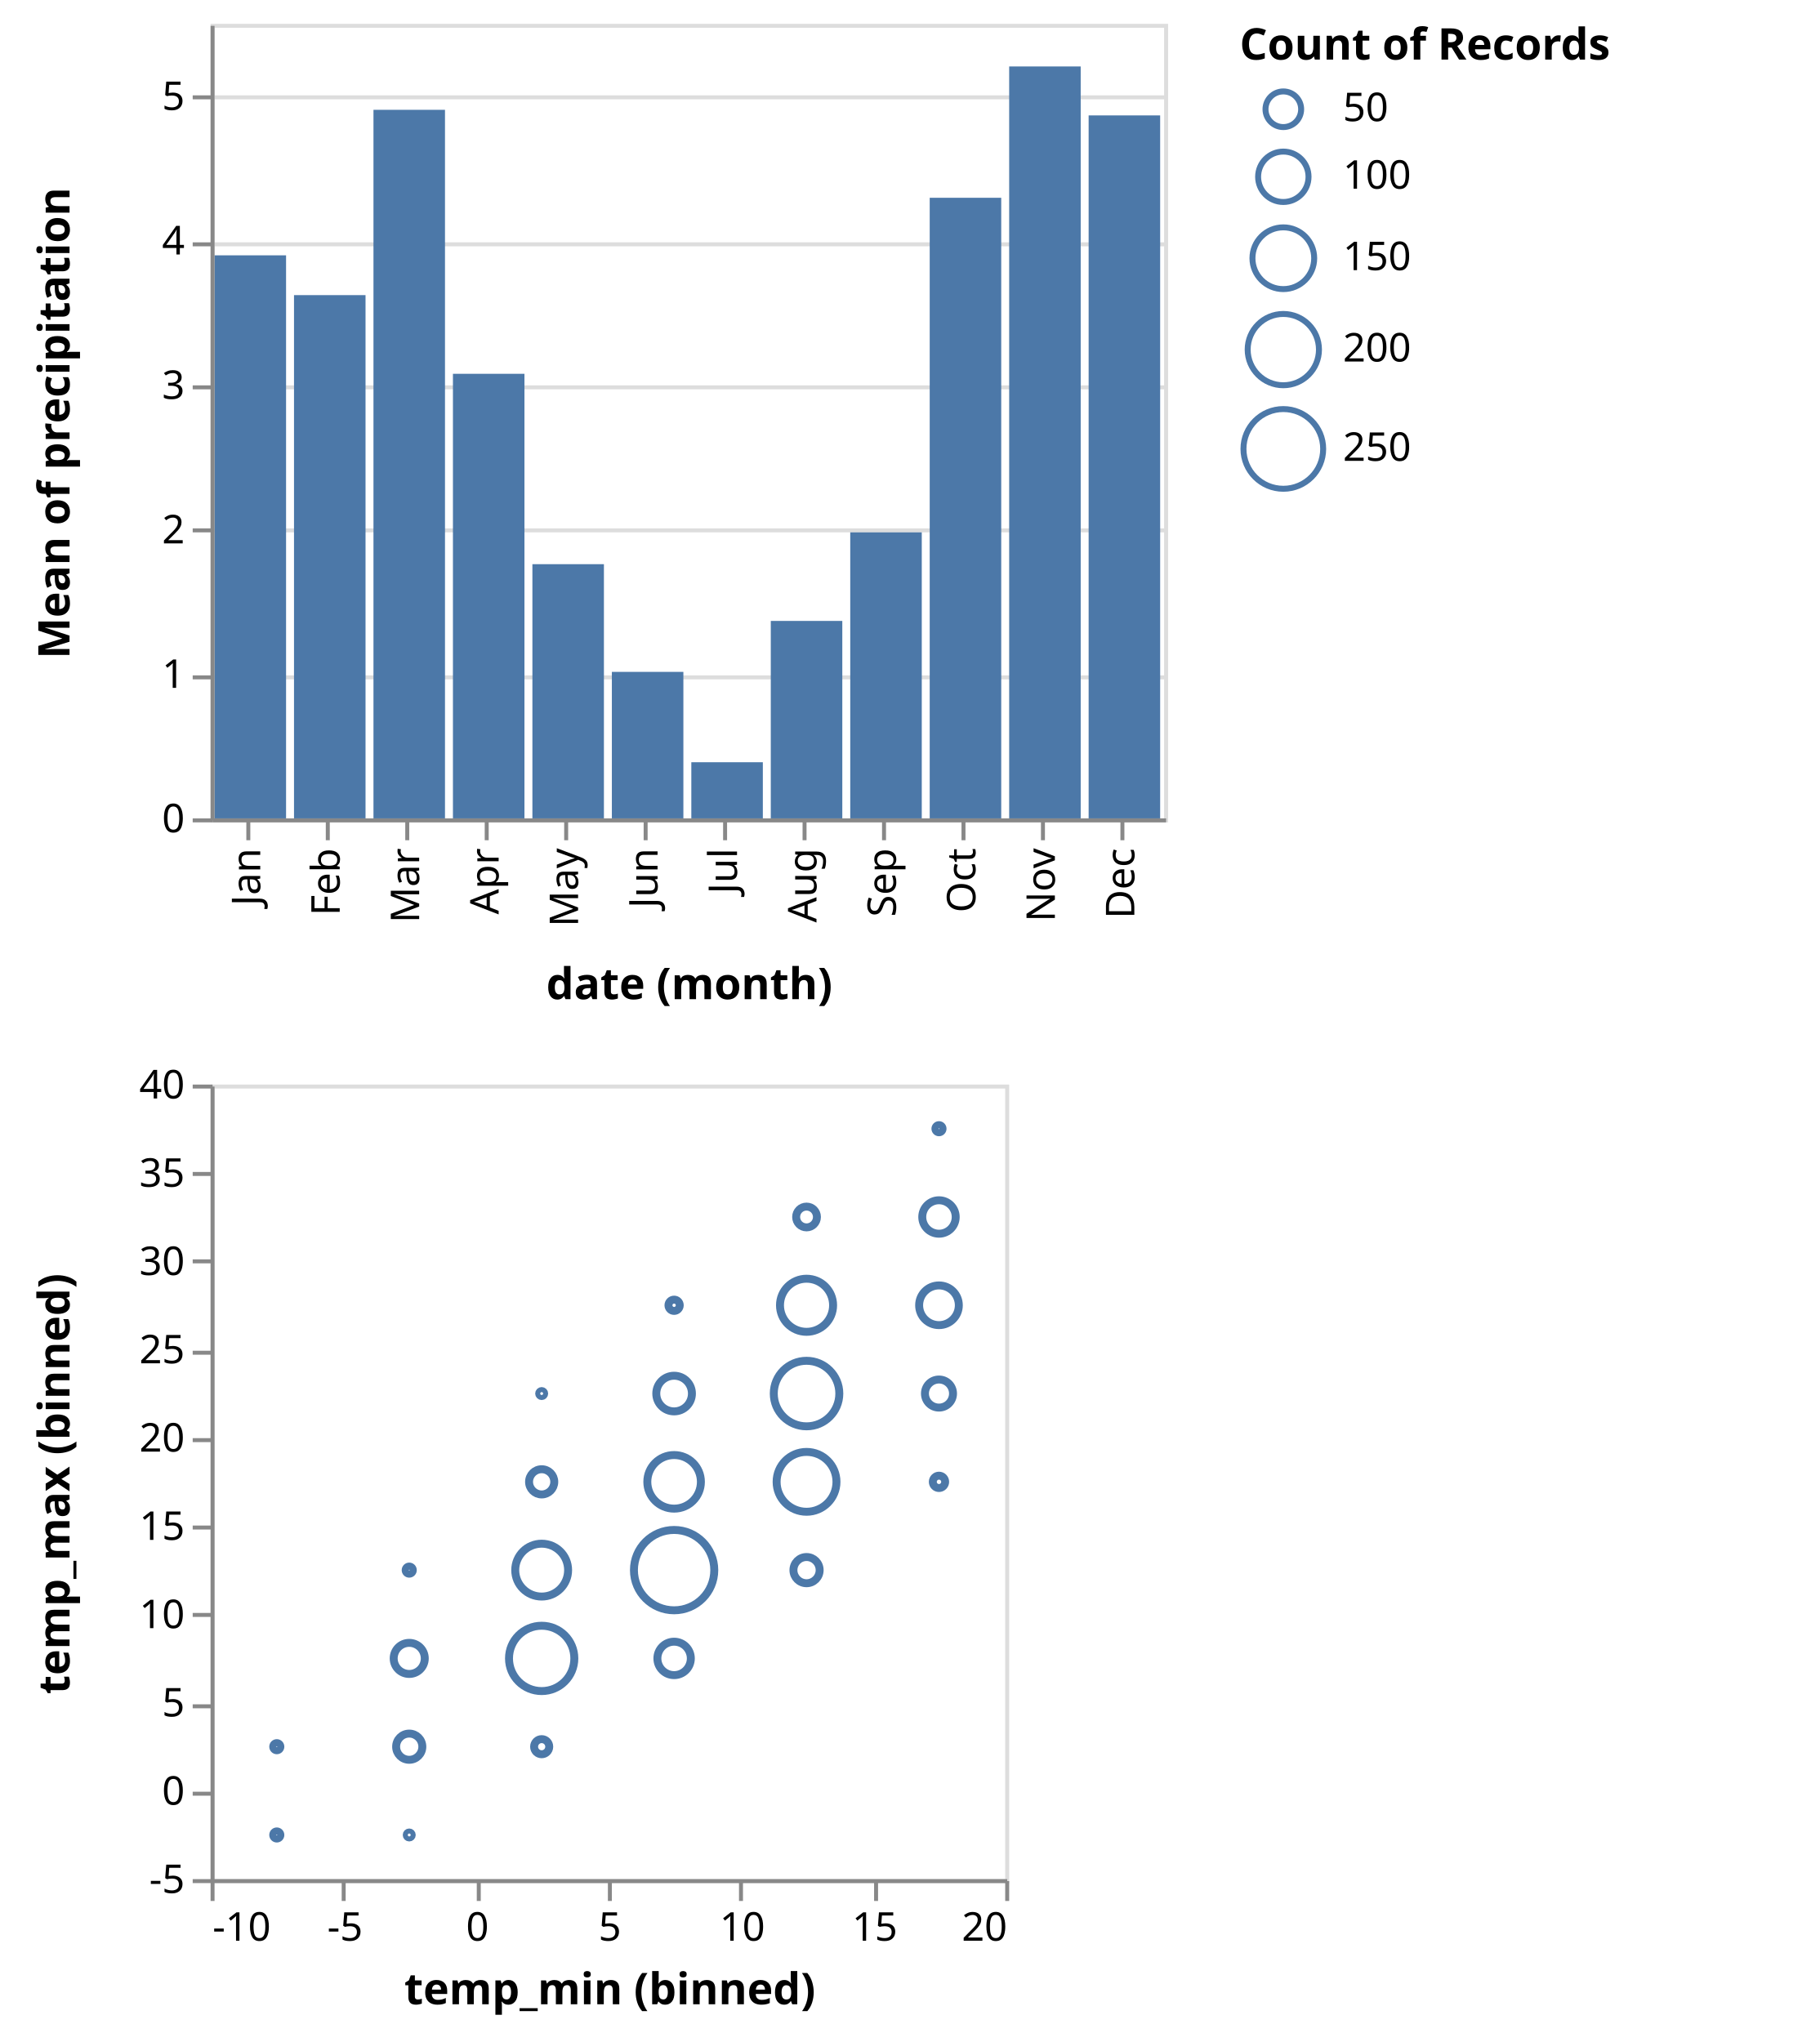
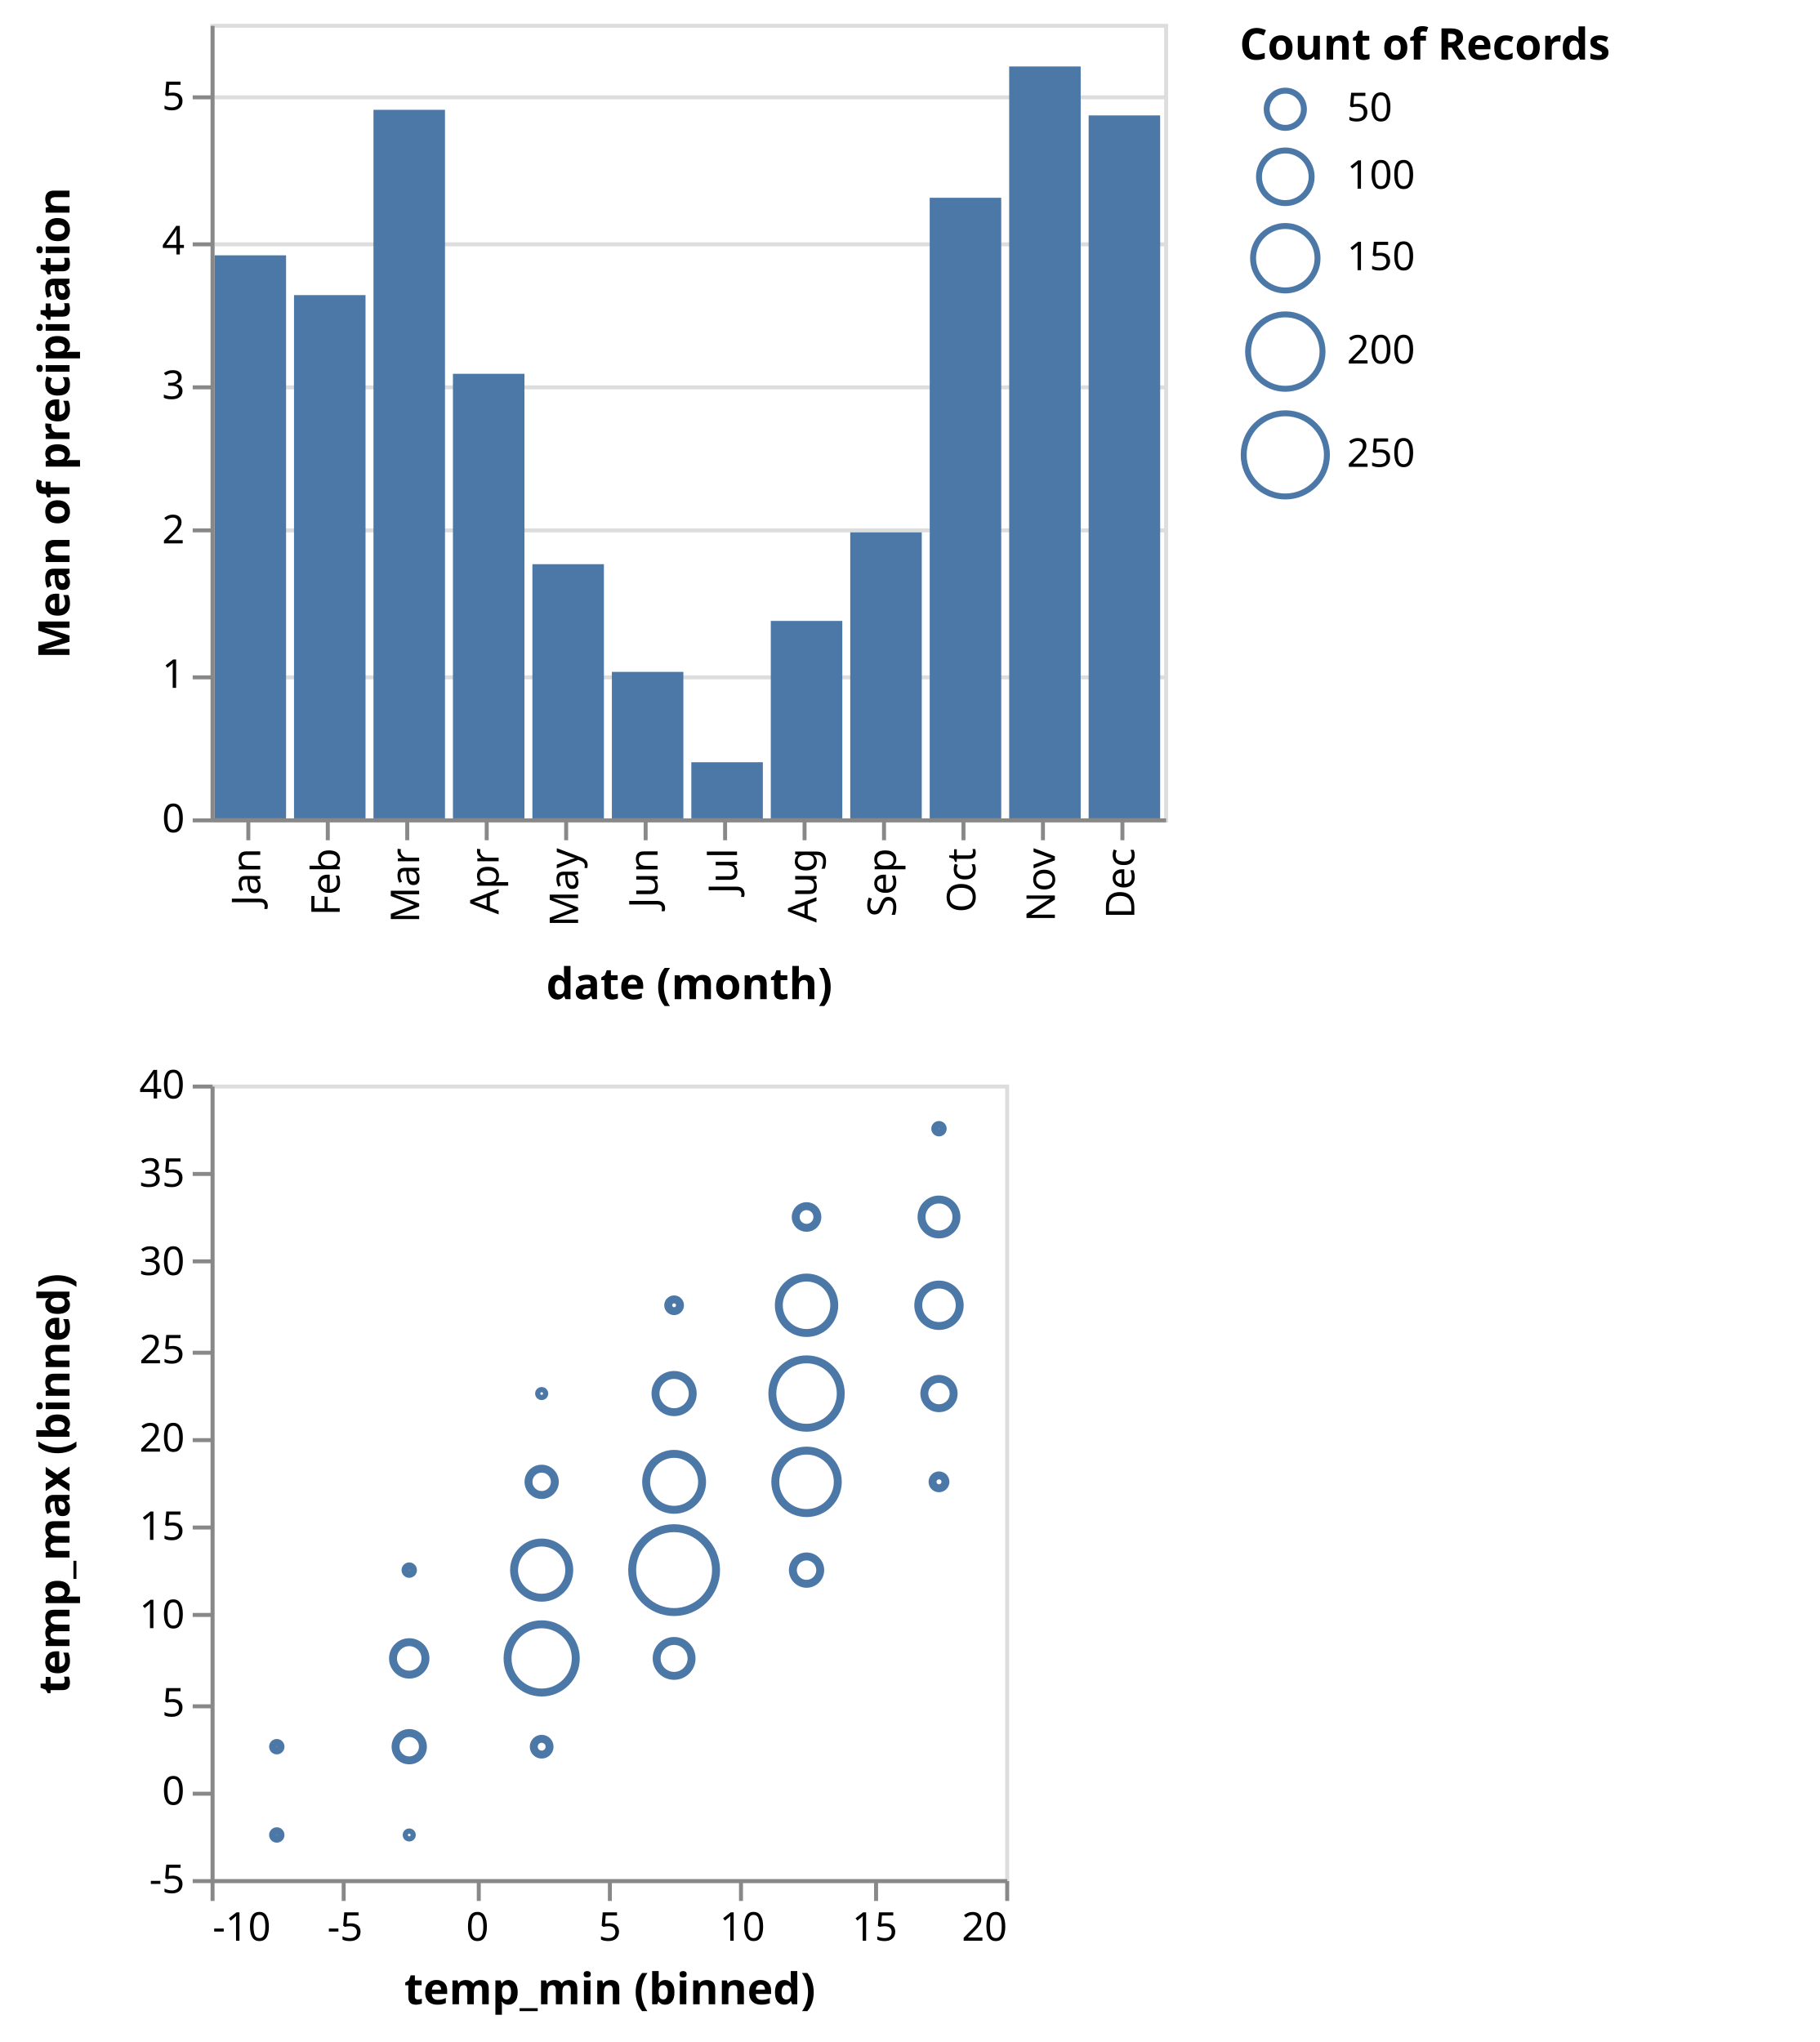
<svg xmlns="http://www.w3.org/2000/svg" class="marks" width="458" height="514" viewBox="0 0 458 514" version="1.1">
  <g transform="translate(53,6)">
    <g class="mark-group role-frame root">
      <g transform="translate(0,0)">
        <path class="background" d="M0,0h0v0h0Z" style="fill: none;" />
        <g>
          <g class="mark-group role-scope concat_0_group">
            <g transform="translate(0,0)">
              <path class="background" d="M0.5,0.5h240v200h-240Z" style="fill: none; stroke: #ddd;" />
              <g>
                <g class="mark-group role-axis">
                  <g transform="translate(0.5,0.5)">
                    <path class="background" d="M0,0h0v0h0Z" style="pointer-events: none; fill: none;" />
                    <g>
                      <g class="mark-rule role-axis-grid" style="pointer-events: none;">
                        <line transform="translate(0,200)" x2="240" y2="0" style="fill: none; stroke: #ddd; stroke-width: 1; opacity: 1;" />
                        <line transform="translate(0,164)" x2="240" y2="0" style="fill: none; stroke: #ddd; stroke-width: 1; opacity: 1;" />
                        <line transform="translate(0,127)" x2="240" y2="0" style="fill: none; stroke: #ddd; stroke-width: 1; opacity: 1;" />
                        <line transform="translate(0,91)" x2="240" y2="0" style="fill: none; stroke: #ddd; stroke-width: 1; opacity: 1;" />
                        <line transform="translate(0,55)" x2="240" y2="0" style="fill: none; stroke: #ddd; stroke-width: 1; opacity: 1;" />
                        <line transform="translate(0,18)" x2="240" y2="0" style="fill: none; stroke: #ddd; stroke-width: 1; opacity: 1;" />
                      </g>
                    </g>
                  </g>
                </g>
                <g class="mark-rect role-mark concat_0_marks">
                  <path d="M221,23.05h18v176.95h-18Z" style="fill: #4c78a8;" />
                  <path d="M1,58.27h18v141.73h-18Z" style="fill: #4c78a8;" />
                  <path d="M21,68.286h18v131.714h-18Z" style="fill: #4c78a8;" />
                  <path d="M41,21.642h18v178.358h-18Z" style="fill: #4c78a8;" />
                  <path d="M61,88.091h18v111.909h-18Z" style="fill: #4c78a8;" />
                  <path d="M81,136.012h18v63.988h-18Z" style="fill: #4c78a8;" />
                  <path d="M101,163.121h18v36.879h-18Z" style="fill: #4c78a8;" />
                  <path d="M121,185.865h18v14.135h-18Z" style="fill: #4c78a8;" />
                  <path d="M141,150.293h18v49.707h-18Z" style="fill: #4c78a8;" />
                  <path d="M161,128h18v72h-18Z" style="fill: #4c78a8;" />
                  <path d="M181,43.783h18v156.217h-18Z" style="fill: #4c78a8;" />
                  <path d="M201,10.727h18v189.273h-18Z" style="fill: #4c78a8;" />
                </g>
                <g class="mark-group role-axis">
                  <g transform="translate(0.5,200.5)">
                    <path class="background" d="M0,0h0v0h0Z" style="pointer-events: none; fill: none;" />
                    <g>
                      <g class="mark-rule role-axis-tick" style="pointer-events: none;">
                        <line transform="translate(9,0)" x2="0" y2="5" style="fill: none; stroke: #888; stroke-width: 1; opacity: 1;" />
                        <line transform="translate(29,0)" x2="0" y2="5" style="fill: none; stroke: #888; stroke-width: 1; opacity: 1;" />
                        <line transform="translate(49,0)" x2="0" y2="5" style="fill: none; stroke: #888; stroke-width: 1; opacity: 1;" />
                        <line transform="translate(69,0)" x2="0" y2="5" style="fill: none; stroke: #888; stroke-width: 1; opacity: 1;" />
                        <line transform="translate(89,0)" x2="0" y2="5" style="fill: none; stroke: #888; stroke-width: 1; opacity: 1;" />
                        <line transform="translate(109,0)" x2="0" y2="5" style="fill: none; stroke: #888; stroke-width: 1; opacity: 1;" />
                        <line transform="translate(129,0)" x2="0" y2="5" style="fill: none; stroke: #888; stroke-width: 1; opacity: 1;" />
                        <line transform="translate(149,0)" x2="0" y2="5" style="fill: none; stroke: #888; stroke-width: 1; opacity: 1;" />
                        <line transform="translate(169,0)" x2="0" y2="5" style="fill: none; stroke: #888; stroke-width: 1; opacity: 1;" />
                        <line transform="translate(189,0)" x2="0" y2="5" style="fill: none; stroke: #888; stroke-width: 1; opacity: 1;" />
                        <line transform="translate(209,0)" x2="0" y2="5" style="fill: none; stroke: #888; stroke-width: 1; opacity: 1;" />
                        <line transform="translate(229,0)" x2="0" y2="5" style="fill: none; stroke: #888; stroke-width: 1; opacity: 1;" />
                      </g>
                      <g class="mark-text role-axis-label" style="pointer-events: none;">
                        <text text-anchor="end" transform="translate(9,7) rotate(270) translate(0,3)" style="font-family: sans-serif; font-size: 10px; fill: #000; opacity: 1;">Jan</text>
                        <text text-anchor="end" transform="translate(29,7) rotate(270) translate(0,3)" style="font-family: sans-serif; font-size: 10px; fill: #000; opacity: 1;">Feb</text>
                        <text text-anchor="end" transform="translate(49,7) rotate(270) translate(0,3)" style="font-family: sans-serif; font-size: 10px; fill: #000; opacity: 1;">Mar</text>
                        <text text-anchor="end" transform="translate(69,7) rotate(270) translate(0,3)" style="font-family: sans-serif; font-size: 10px; fill: #000; opacity: 1;">Apr</text>
                        <text text-anchor="end" transform="translate(89,7) rotate(270) translate(0,3)" style="font-family: sans-serif; font-size: 10px; fill: #000; opacity: 1;">May</text>
                        <text text-anchor="end" transform="translate(109,7) rotate(270) translate(0,3)" style="font-family: sans-serif; font-size: 10px; fill: #000; opacity: 1;">Jun</text>
                        <text text-anchor="end" transform="translate(129,7) rotate(270) translate(0,3)" style="font-family: sans-serif; font-size: 10px; fill: #000; opacity: 1;">Jul</text>
                        <text text-anchor="end" transform="translate(149,7) rotate(270) translate(0,3)" style="font-family: sans-serif; font-size: 10px; fill: #000; opacity: 1;">Aug</text>
                        <text text-anchor="end" transform="translate(169,7) rotate(270) translate(0,3)" style="font-family: sans-serif; font-size: 10px; fill: #000; opacity: 1;">Sep</text>
                        <text text-anchor="end" transform="translate(189,7) rotate(270) translate(0,3)" style="font-family: sans-serif; font-size: 10px; fill: #000; opacity: 1;">Oct</text>
                        <text text-anchor="end" transform="translate(209,7) rotate(270) translate(0,3)" style="font-family: sans-serif; font-size: 10px; fill: #000; opacity: 1;">Nov</text>
                        <text text-anchor="end" transform="translate(229,7) rotate(270) translate(0,3)" style="font-family: sans-serif; font-size: 10px; fill: #000; opacity: 1;">Dec</text>
                      </g>
                      <g class="mark-rule role-axis-domain" style="pointer-events: none;">
                        <line transform="translate(0,0)" x2="240" y2="0" style="fill: none; stroke: #888; stroke-width: 1; opacity: 1;" />
                      </g>
                      <g class="mark-text role-axis-title" style="pointer-events: none;">
                        <text text-anchor="middle" transform="translate(120,45)" style="font-family: sans-serif; font-size: 11px; font-weight: bold; fill: #000; opacity: 1;">date (month)</text>
                      </g>
                    </g>
                  </g>
                </g>
                <g class="mark-group role-axis">
                  <g transform="translate(0.5,0.5)">
                    <path class="background" d="M0,0h0v0h0Z" style="pointer-events: none; fill: none;" />
                    <g>
                      <g class="mark-rule role-axis-tick" style="pointer-events: none;">
                        <line transform="translate(0,200)" x2="-5" y2="0" style="fill: none; stroke: #888; stroke-width: 1; opacity: 1;" />
                        <line transform="translate(0,164)" x2="-5" y2="0" style="fill: none; stroke: #888; stroke-width: 1; opacity: 1;" />
                        <line transform="translate(0,127)" x2="-5" y2="0" style="fill: none; stroke: #888; stroke-width: 1; opacity: 1;" />
                        <line transform="translate(0,91)" x2="-5" y2="0" style="fill: none; stroke: #888; stroke-width: 1; opacity: 1;" />
                        <line transform="translate(0,55)" x2="-5" y2="0" style="fill: none; stroke: #888; stroke-width: 1; opacity: 1;" />
                        <line transform="translate(0,18)" x2="-5" y2="0" style="fill: none; stroke: #888; stroke-width: 1; opacity: 1;" />
                      </g>
                      <g class="mark-text role-axis-label" style="pointer-events: none;">
                        <text text-anchor="end" transform="translate(-7,203)" style="font-family: sans-serif; font-size: 10px; fill: #000; opacity: 1;">0</text>
                        <text text-anchor="end" transform="translate(-7,166.6364)" style="font-family: sans-serif; font-size: 10px; fill: #000; opacity: 1;">1</text>
                        <text text-anchor="end" transform="translate(-7,130.2727)" style="font-family: sans-serif; font-size: 10px; fill: #000; opacity: 1;">2</text>
                        <text text-anchor="end" transform="translate(-7,93.90909)" style="font-family: sans-serif; font-size: 10px; fill: #000; opacity: 1;">3</text>
                        <text text-anchor="end" transform="translate(-7,57.54545)" style="font-family: sans-serif; font-size: 10px; fill: #000; opacity: 1;">4</text>
                        <text text-anchor="end" transform="translate(-7,21.18182)" style="font-family: sans-serif; font-size: 10px; fill: #000; opacity: 1;">5</text>
                      </g>
                      <g class="mark-rule role-axis-domain" style="pointer-events: none;">
                        <line transform="translate(0,200)" x2="0" y2="-200" style="fill: none; stroke: #888; stroke-width: 1; opacity: 1;" />
                      </g>
                      <g class="mark-text role-axis-title" style="pointer-events: none;">
                        <text text-anchor="middle" transform="translate(-34,100) rotate(-90) translate(0,-2)" style="font-family: sans-serif; font-size: 11px; font-weight: bold; fill: #000; opacity: 1;">Mean of precipitation</text>
                      </g>
                    </g>
                  </g>
                </g>
              </g>
            </g>
          </g>
          <g class="mark-group role-scope concat_1_group">
            <g transform="translate(0,267)">
              <path class="background" d="M0.5,0.5h200v200h-200Z" style="fill: none; stroke: #ddd;" />
              <g>
                <g class="mark-symbol role-mark concat_1_marks">
-                   <path transform="translate(116.6667,122.2222)" d="M10.111,0A10.111,10.111,0,1,1,-10.111,0A10.111,10.111,0,1,1,10.111,0" style="fill: none; stroke: #4c78a8; stroke-width: 2;" />
-                   <path transform="translate(83.33333,122.2222)" d="M6.654,0A6.654,6.654,0,1,1,-6.654,0A6.654,6.654,0,1,1,6.654,0" style="fill: none; stroke: #4c78a8; stroke-width: 2;" />
-                   <path transform="translate(83.33333,144.4444)" d="M8.223,0A8.223,8.223,0,1,1,-8.223,0A8.223,8.223,0,1,1,8.223,0" style="fill: none; stroke: #4c78a8; stroke-width: 2;" />
-                   <path transform="translate(83.33333,166.6667)" d="M1.903,0A1.903,1.903,0,1,1,-1.903,0A1.903,1.903,0,1,1,1.903,0" style="fill: none; stroke: #4c78a8; stroke-width: 2;" />
-                   <path transform="translate(116.6667,144.4444)" d="M4.208,0A4.208,4.208,0,1,1,-4.208,0A4.208,4.208,0,1,1,4.208,0" style="fill: none; stroke: #4c78a8; stroke-width: 2;" />
-                   <path transform="translate(50,144.4444)" d="M3.911,0A3.911,3.911,0,1,1,-3.911,0A3.911,3.911,0,1,1,3.911,0" style="fill: none; stroke: #4c78a8; stroke-width: 2;" />
-                   <path transform="translate(50,166.6667)" d="M3.297,0A3.297,3.297,0,1,1,-3.297,0A3.297,3.297,0,1,1,3.297,0" style="fill: none; stroke: #4c78a8; stroke-width: 2;" />
-                   <path transform="translate(50,188.8889)" d="M0.634,0A0.634,0.634,0,1,1,-0.634,0A0.634,0.634,0,1,1,0.634,0" style="fill: none; stroke: #4c78a8; stroke-width: 2;" />
-                   <path transform="translate(116.6667,100)" d="M6.744,0A6.744,6.744,0,1,1,-6.744,0A6.744,6.744,0,1,1,6.744,0" style="fill: none; stroke: #4c78a8; stroke-width: 2;" />
-                   <path transform="translate(83.33333,100)" d="M3.172,0A3.172,3.172,0,1,1,-3.172,0A3.172,3.172,0,1,1,3.172,0" style="fill: none; stroke: #4c78a8; stroke-width: 2;" />
-                   <path transform="translate(116.6667,77.77778)" d="M4.486,0A4.486,4.486,0,1,1,-4.486,0A4.486,4.486,0,1,1,4.486,0" style="fill: none; stroke: #4c78a8; stroke-width: 2;" />
-                   <path transform="translate(83.33333,77.77778)" d="M0.634,0A0.634,0.634,0,1,1,-0.634,0A0.634,0.634,0,1,1,0.634,0" style="fill: none; stroke: #4c78a8; stroke-width: 2;" />
-                   <path transform="translate(150,122.2222)" d="M3.297,0A3.297,3.297,0,1,1,-3.297,0A3.297,3.297,0,1,1,3.297,0" style="fill: none; stroke: #4c78a8; stroke-width: 2;" />
-                   <path transform="translate(116.6667,55.55556)" d="M1.419,0A1.419,1.419,0,1,1,-1.419,0A1.419,1.419,0,1,1,1.419,0" style="fill: none; stroke: #4c78a8; stroke-width: 2;" />
-                   <path transform="translate(150,55.55556)" d="M6.684,0A6.684,6.684,0,1,1,-6.684,0A6.684,6.684,0,1,1,6.684,0" style="fill: none; stroke: #4c78a8; stroke-width: 2;" />
-                   <path transform="translate(150,100)" d="M7.533,0A7.533,7.533,0,1,1,-7.533,0A7.533,7.533,0,1,1,7.533,0" style="fill: none; stroke: #4c78a8; stroke-width: 2;" />
-                   <path transform="translate(150,77.77778)" d="M8.248,0A8.248,8.248,0,1,1,-8.248,0A8.248,8.248,0,1,1,8.248,0" style="fill: none; stroke: #4c78a8; stroke-width: 2;" />
-                   <path transform="translate(183.3333,77.77778)" d="M3.532,0A3.532,3.532,0,1,1,-3.532,0A3.532,3.532,0,1,1,3.532,0" style="fill: none; stroke: #4c78a8; stroke-width: 2;" />
-                   <path transform="translate(183.3333,55.55556)" d="M4.995,0A4.995,4.995,0,1,1,-4.995,0A4.995,4.995,0,1,1,4.995,0" style="fill: none; stroke: #4c78a8; stroke-width: 2;" />
-                   <path transform="translate(183.3333,33.33333)" d="M4.208,0A4.208,4.208,0,1,1,-4.208,0A4.208,4.208,0,1,1,4.208,0" style="fill: none; stroke: #4c78a8; stroke-width: 2;" />
-                   <path transform="translate(150,33.33333)" d="M2.616,0A2.616,2.616,0,1,1,-2.616,0A2.616,2.616,0,1,1,2.616,0" style="fill: none; stroke: #4c78a8; stroke-width: 2;" />
-                   <path transform="translate(183.3333,100)" d="M1.554,0A1.554,1.554,0,1,1,-1.554,0A1.554,1.554,0,1,1,1.554,0" style="fill: none; stroke: #4c78a8; stroke-width: 2;" />
-                   <path transform="translate(16.66667,166.6667)" d="M0.897,0A0.897,0.897,0,1,1,-0.897,0A0.897,0.897,0,1,1,0.897,0" style="fill: none; stroke: #4c78a8; stroke-width: 2;" />
-                   <path transform="translate(16.66667,188.8889)" d="M0.897,0A0.897,0.897,0,1,1,-0.897,0A0.897,0.897,0,1,1,0.897,0" style="fill: none; stroke: #4c78a8; stroke-width: 2;" />
-                   <path transform="translate(183.3333,11.11111)" d="M0.897,0A0.897,0.897,0,1,1,-0.897,0A0.897,0.897,0,1,1,0.897,0" style="fill: none; stroke: #4c78a8; stroke-width: 2;" />
-                   <path transform="translate(50,122.2222)" d="M0.897,0A0.897,0.897,0,1,1,-0.897,0A0.897,0.897,0,1,1,0.897,0" style="fill: none; stroke: #4c78a8; stroke-width: 2;" />
+                   <path transform="translate(116.6667,122.2222)" d="M10.556,0A10.556,10.556,0,1,1,-10.556,0A10.556,10.556,0,1,1,10.556,0" style="fill: none; stroke: #4c78a8; stroke-width: 2;" />
+                   <path transform="translate(83.33333,122.2222)" d="M6.946,0A6.946,6.946,0,1,1,-6.946,0A6.946,6.946,0,1,1,6.946,0" style="fill: none; stroke: #4c78a8; stroke-width: 2;" />
+                   <path transform="translate(83.33333,144.4444)" d="M8.585,0A8.585,8.585,0,1,1,-8.585,0A8.585,8.585,0,1,1,8.585,0" style="fill: none; stroke: #4c78a8; stroke-width: 2;" />
+                   <path transform="translate(83.33333,166.6667)" d="M1.987,0A1.987,1.987,0,1,1,-1.987,0A1.987,1.987,0,1,1,1.987,0" style="fill: none; stroke: #4c78a8; stroke-width: 2;" />
+                   <path transform="translate(116.6667,144.4444)" d="M4.393,0A4.393,4.393,0,1,1,-4.393,0A4.393,4.393,0,1,1,4.393,0" style="fill: none; stroke: #4c78a8; stroke-width: 2;" />
+                   <path transform="translate(50,144.4444)" d="M4.083,0A4.083,4.083,0,1,1,-4.083,0A4.083,4.083,0,1,1,4.083,0" style="fill: none; stroke: #4c78a8; stroke-width: 2;" />
+                   <path transform="translate(50,166.6667)" d="M3.441,0A3.441,3.441,0,1,1,-3.441,0A3.441,3.441,0,1,1,3.441,0" style="fill: none; stroke: #4c78a8; stroke-width: 2;" />
+                   <path transform="translate(50,188.8889)" d="M0.662,0A0.662,0.662,0,1,1,-0.662,0A0.662,0.662,0,1,1,0.662,0" style="fill: none; stroke: #4c78a8; stroke-width: 2;" />
+                   <path transform="translate(116.6667,100)" d="M7.04,0A7.04,7.04,0,1,1,-7.04,0A7.04,7.04,0,1,1,7.04,0" style="fill: none; stroke: #4c78a8; stroke-width: 2;" />
+                   <path transform="translate(83.33333,100)" d="M3.312,0A3.312,3.312,0,1,1,-3.312,0A3.312,3.312,0,1,1,3.312,0" style="fill: none; stroke: #4c78a8; stroke-width: 2;" />
+                   <path transform="translate(116.6667,77.77778)" d="M4.683,0A4.683,4.683,0,1,1,-4.683,0A4.683,4.683,0,1,1,4.683,0" style="fill: none; stroke: #4c78a8; stroke-width: 2;" />
+                   <path transform="translate(83.33333,77.77778)" d="M0.662,0A0.662,0.662,0,1,1,-0.662,0A0.662,0.662,0,1,1,0.662,0" style="fill: none; stroke: #4c78a8; stroke-width: 2;" />
+                   <path transform="translate(150,122.2222)" d="M3.441,0A3.441,3.441,0,1,1,-3.441,0A3.441,3.441,0,1,1,3.441,0" style="fill: none; stroke: #4c78a8; stroke-width: 2;" />
+                   <path transform="translate(116.6667,55.55556)" d="M1.481,0A1.481,1.481,0,1,1,-1.481,0A1.481,1.481,0,1,1,1.481,0" style="fill: none; stroke: #4c78a8; stroke-width: 2;" />
+                   <path transform="translate(150,55.55556)" d="M6.978,0A6.978,6.978,0,1,1,-6.978,0A6.978,6.978,0,1,1,6.978,0" style="fill: none; stroke: #4c78a8; stroke-width: 2;" />
+                   <path transform="translate(150,100)" d="M7.865,0A7.865,7.865,0,1,1,-7.865,0A7.865,7.865,0,1,1,7.865,0" style="fill: none; stroke: #4c78a8; stroke-width: 2;" />
+                   <path transform="translate(150,77.77778)" d="M8.61,0A8.61,8.61,0,1,1,-8.61,0A8.61,8.61,0,1,1,8.61,0" style="fill: none; stroke: #4c78a8; stroke-width: 2;" />
+                   <path transform="translate(183.3333,77.77778)" d="M3.688,0A3.688,3.688,0,1,1,-3.688,0A3.688,3.688,0,1,1,3.688,0" style="fill: none; stroke: #4c78a8; stroke-width: 2;" />
+                   <path transform="translate(183.3333,55.55556)" d="M5.215,0A5.215,5.215,0,1,1,-5.215,0A5.215,5.215,0,1,1,5.215,0" style="fill: none; stroke: #4c78a8; stroke-width: 2;" />
+                   <path transform="translate(183.3333,33.33333)" d="M4.393,0A4.393,4.393,0,1,1,-4.393,0A4.393,4.393,0,1,1,4.393,0" style="fill: none; stroke: #4c78a8; stroke-width: 2;" />
+                   <path transform="translate(150,33.33333)" d="M2.731,0A2.731,2.731,0,1,1,-2.731,0A2.731,2.731,0,1,1,2.731,0" style="fill: none; stroke: #4c78a8; stroke-width: 2;" />
+                   <path transform="translate(183.3333,100)" d="M1.622,0A1.622,1.622,0,1,1,-1.622,0A1.622,1.622,0,1,1,1.622,0" style="fill: none; stroke: #4c78a8; stroke-width: 2;" />
+                   <path transform="translate(16.66667,166.6667)" d="M0.937,0A0.937,0.937,0,1,1,-0.937,0A0.937,0.937,0,1,1,0.937,0" style="fill: none; stroke: #4c78a8; stroke-width: 2;" />
+                   <path transform="translate(16.66667,188.8889)" d="M0.937,0A0.937,0.937,0,1,1,-0.937,0A0.937,0.937,0,1,1,0.937,0" style="fill: none; stroke: #4c78a8; stroke-width: 2;" />
+                   <path transform="translate(183.3333,11.11111)" d="M0.937,0A0.937,0.937,0,1,1,-0.937,0A0.937,0.937,0,1,1,0.937,0" style="fill: none; stroke: #4c78a8; stroke-width: 2;" />
+                   <path transform="translate(50,122.2222)" d="M0.937,0A0.937,0.937,0,1,1,-0.937,0A0.937,0.937,0,1,1,0.937,0" style="fill: none; stroke: #4c78a8; stroke-width: 2;" />
                </g>
                <g class="mark-group role-axis">
                  <g transform="translate(0.5,200.5)">
                    <path class="background" d="M0,0h0v0h0Z" style="pointer-events: none; fill: none;" />
                    <g>
                      <g class="mark-rule role-axis-tick" style="pointer-events: none;">
                        <line transform="translate(0,0)" x2="0" y2="5" style="fill: none; stroke: #888; stroke-width: 1; opacity: 1;" />
                        <line transform="translate(33,0)" x2="0" y2="5" style="fill: none; stroke: #888; stroke-width: 1; opacity: 1;" />
                        <line transform="translate(67,0)" x2="0" y2="5" style="fill: none; stroke: #888; stroke-width: 1; opacity: 1;" />
                        <line transform="translate(100,0)" x2="0" y2="5" style="fill: none; stroke: #888; stroke-width: 1; opacity: 1;" />
                        <line transform="translate(133,0)" x2="0" y2="5" style="fill: none; stroke: #888; stroke-width: 1; opacity: 1;" />
                        <line transform="translate(167,0)" x2="0" y2="5" style="fill: none; stroke: #888; stroke-width: 1; opacity: 1;" />
                        <line transform="translate(200,0)" x2="0" y2="5" style="fill: none; stroke: #888; stroke-width: 1; opacity: 1;" />
                      </g>
                      <g class="mark-text role-axis-label" style="pointer-events: none;">
                        <text text-anchor="start" transform="translate(0,15)" style="font-family: sans-serif; font-size: 10px; fill: #000; opacity: 1;">-10</text>
                        <text text-anchor="middle" transform="translate(33.33333,15)" style="font-family: sans-serif; font-size: 10px; fill: #000; opacity: 1;">-5</text>
                        <text text-anchor="middle" transform="translate(66.66667,15)" style="font-family: sans-serif; font-size: 10px; fill: #000; opacity: 1;">0</text>
                        <text text-anchor="middle" transform="translate(100,15)" style="font-family: sans-serif; font-size: 10px; fill: #000; opacity: 1;">5</text>
                        <text text-anchor="middle" transform="translate(133.3333,15)" style="font-family: sans-serif; font-size: 10px; fill: #000; opacity: 1;">10</text>
                        <text text-anchor="middle" transform="translate(166.6667,15)" style="font-family: sans-serif; font-size: 10px; fill: #000; opacity: 1;">15</text>
                        <text text-anchor="end" transform="translate(200,15)" style="font-family: sans-serif; font-size: 10px; fill: #000; opacity: 1;">20</text>
                      </g>
                      <g class="mark-rule role-axis-domain" style="pointer-events: none;">
                        <line transform="translate(0,0)" x2="200" y2="0" style="fill: none; stroke: #888; stroke-width: 1; opacity: 1;" />
                      </g>
                      <g class="mark-text role-axis-title" style="pointer-events: none;">
                        <text text-anchor="middle" transform="translate(100,31)" style="font-family: sans-serif; font-size: 11px; font-weight: bold; fill: #000; opacity: 1;">temp_min (binned)</text>
                      </g>
                    </g>
                  </g>
                </g>
                <g class="mark-group role-axis">
                  <g transform="translate(0.5,0.5)">
                    <path class="background" d="M0,0h0v0h0Z" style="pointer-events: none; fill: none;" />
                    <g>
                      <g class="mark-rule role-axis-tick" style="pointer-events: none;">
                        <line transform="translate(0,200)" x2="-5" y2="0" style="fill: none; stroke: #888; stroke-width: 1; opacity: 1;" />
                        <line transform="translate(0,178)" x2="-5" y2="0" style="fill: none; stroke: #888; stroke-width: 1; opacity: 1;" />
                        <line transform="translate(0,156)" x2="-5" y2="0" style="fill: none; stroke: #888; stroke-width: 1; opacity: 1;" />
                        <line transform="translate(0,133)" x2="-5" y2="0" style="fill: none; stroke: #888; stroke-width: 1; opacity: 1;" />
                        <line transform="translate(0,111)" x2="-5" y2="0" style="fill: none; stroke: #888; stroke-width: 1; opacity: 1;" />
                        <line transform="translate(0,89)" x2="-5" y2="0" style="fill: none; stroke: #888; stroke-width: 1; opacity: 1;" />
                        <line transform="translate(0,67)" x2="-5" y2="0" style="fill: none; stroke: #888; stroke-width: 1; opacity: 1;" />
                        <line transform="translate(0,44)" x2="-5" y2="0" style="fill: none; stroke: #888; stroke-width: 1; opacity: 1;" />
                        <line transform="translate(0,22)" x2="-5" y2="0" style="fill: none; stroke: #888; stroke-width: 1; opacity: 1;" />
                        <line transform="translate(0,0)" x2="-5" y2="0" style="fill: none; stroke: #888; stroke-width: 1; opacity: 1;" />
                      </g>
                      <g class="mark-text role-axis-label" style="pointer-events: none;">
                        <text text-anchor="end" transform="translate(-7,203)" style="font-family: sans-serif; font-size: 10px; fill: #000; opacity: 1;">-5</text>
                        <text text-anchor="end" transform="translate(-7,180.7778)" style="font-family: sans-serif; font-size: 10px; fill: #000; opacity: 1;">0</text>
                        <text text-anchor="end" transform="translate(-7,158.5556)" style="font-family: sans-serif; font-size: 10px; fill: #000; opacity: 1;">5</text>
                        <text text-anchor="end" transform="translate(-7,136.3333)" style="font-family: sans-serif; font-size: 10px; fill: #000; opacity: 1;">10</text>
                        <text text-anchor="end" transform="translate(-7,114.1111)" style="font-family: sans-serif; font-size: 10px; fill: #000; opacity: 1;">15</text>
                        <text text-anchor="end" transform="translate(-7,91.88889)" style="font-family: sans-serif; font-size: 10px; fill: #000; opacity: 1;">20</text>
                        <text text-anchor="end" transform="translate(-7,69.66667)" style="font-family: sans-serif; font-size: 10px; fill: #000; opacity: 1;">25</text>
                        <text text-anchor="end" transform="translate(-7,47.44444)" style="font-family: sans-serif; font-size: 10px; fill: #000; opacity: 1;">30</text>
                        <text text-anchor="end" transform="translate(-7,25.22222)" style="font-family: sans-serif; font-size: 10px; fill: #000; opacity: 1;">35</text>
                        <text text-anchor="end" transform="translate(-7,3)" style="font-family: sans-serif; font-size: 10px; fill: #000; opacity: 1;">40</text>
                      </g>
                      <g class="mark-rule role-axis-domain" style="pointer-events: none;">
                        <line transform="translate(0,200)" x2="0" y2="-200" style="fill: none; stroke: #888; stroke-width: 1; opacity: 1;" />
                      </g>
                      <g class="mark-text role-axis-title" style="pointer-events: none;">
                        <text text-anchor="middle" transform="translate(-34,100) rotate(-90) translate(0,-2)" style="font-family: sans-serif; font-size: 11px; font-weight: bold; fill: #000; opacity: 1;">temp_max (binned)</text>
                      </g>
                    </g>
                  </g>
                </g>
              </g>
            </g>
          </g>
          <g class="mark-group role-legend">
            <g transform="translate(259,0)">
-               <path class="background" d="M0,0h141v119h-141Z" style="pointer-events: none; fill: none;" />
+               <path class="background" d="M0,0h141v121h-141Z" style="pointer-events: none; fill: none;" />
              <g>
                <g class="mark-group role-legend-entry">
                  <g transform="translate(0,16)">
                    <path class="background" d="M0,0h0v0h0Z" style="pointer-events: none; fill: none;" />
                    <g>
                      <g class="mark-group role-scope">
                        <g transform="translate(0,0)">
-                           <path class="background" d="M0,0h51v11.5h-51Z" style="pointer-events: none; fill: none; opacity: 1;" />
-                           <g>
-                             <g class="mark-symbol role-legend-symbol" style="pointer-events: none;">
-                               <path transform="translate(11,5.5)" d="M4.486,0A4.486,4.486,0,1,1,-4.486,0A4.486,4.486,0,1,1,4.486,0" style="fill: none; stroke: #4c78a8; stroke-width: 1.5; opacity: 1;" />
-                             </g>
-                             <g class="mark-text role-legend-label" style="pointer-events: none;">
-                               <text text-anchor="start" transform="translate(26,8.5)" style="font-family: sans-serif; font-size: 10px; fill: #000; opacity: 1;">50</text>
+                           <path class="background" d="M0,0h52v11.683h-52Z" style="pointer-events: none; fill: none; opacity: 1;" />
+                           <g>
+                             <g class="mark-symbol role-legend-symbol" style="pointer-events: none;">
+                               <path transform="translate(11.5,5.5)" d="M4.683,0A4.683,4.683,0,1,1,-4.683,0A4.683,4.683,0,1,1,4.683,0" style="fill: none; stroke: #4c78a8; stroke-width: 1.5; opacity: 1;" />
+                             </g>
+                             <g class="mark-text role-legend-label" style="pointer-events: none;">
+                               <text text-anchor="start" transform="translate(27,8.5)" style="font-family: sans-serif; font-size: 10px; fill: #000; opacity: 1;">50</text>
                            </g>
                          </g>
                        </g>
                        <g transform="translate(0,15)">
-                           <path class="background" d="M0,0h51v15.344h-51Z" style="pointer-events: none; fill: none; opacity: 1;" />
-                           <g>
-                             <g class="mark-symbol role-legend-symbol" style="pointer-events: none;">
-                               <path transform="translate(11,7.5)" d="M6.344,0A6.344,6.344,0,1,1,-6.344,0A6.344,6.344,0,1,1,6.344,0" style="fill: none; stroke: #4c78a8; stroke-width: 1.5; opacity: 1;" />
-                             </g>
-                             <g class="mark-text role-legend-label" style="pointer-events: none;">
-                               <text text-anchor="start" transform="translate(26,10.5)" style="font-family: sans-serif; font-size: 10px; fill: #000; opacity: 1;">100</text>
+                           <path class="background" d="M0,0h52v15.623h-52Z" style="pointer-events: none; fill: none; opacity: 1;" />
+                           <g>
+                             <g class="mark-symbol role-legend-symbol" style="pointer-events: none;">
+                               <path transform="translate(11.5,7.5)" d="M6.623,0A6.623,6.623,0,1,1,-6.623,0A6.623,6.623,0,1,1,6.623,0" style="fill: none; stroke: #4c78a8; stroke-width: 1.5; opacity: 1;" />
+                             </g>
+                             <g class="mark-text role-legend-label" style="pointer-events: none;">
+                               <text text-anchor="start" transform="translate(27,10.5)" style="font-family: sans-serif; font-size: 10px; fill: #000; opacity: 1;">100</text>
                            </g>
                          </g>
                        </g>
                        <g transform="translate(0,34)">
-                           <path class="background" d="M0,0h51v18.27h-51Z" style="pointer-events: none; fill: none; opacity: 1;" />
-                           <g>
-                             <g class="mark-symbol role-legend-symbol" style="pointer-events: none;">
-                               <path transform="translate(11,9)" d="M7.77,0A7.77,7.77,0,1,1,-7.77,0A7.77,7.77,0,1,1,7.77,0" style="fill: none; stroke: #4c78a8; stroke-width: 1.5; opacity: 1;" />
-                             </g>
-                             <g class="mark-text role-legend-label" style="pointer-events: none;">
-                               <text text-anchor="start" transform="translate(26,12)" style="font-family: sans-serif; font-size: 10px; fill: #000; opacity: 1;">150</text>
+                           <path class="background" d="M0,0h52v18.612h-52Z" style="pointer-events: none; fill: none; opacity: 1;" />
+                           <g>
+                             <g class="mark-symbol role-legend-symbol" style="pointer-events: none;">
+                               <path transform="translate(11.5,9)" d="M8.112,0A8.112,8.112,0,1,1,-8.112,0A8.112,8.112,0,1,1,8.112,0" style="fill: none; stroke: #4c78a8; stroke-width: 1.5; opacity: 1;" />
+                             </g>
+                             <g class="mark-text role-legend-label" style="pointer-events: none;">
+                               <text text-anchor="start" transform="translate(27,12)" style="font-family: sans-serif; font-size: 10px; fill: #000; opacity: 1;">150</text>
                            </g>
                          </g>
                        </g>
                        <g transform="translate(0,56)">
-                           <path class="background" d="M0,0h51v20.472h-51Z" style="pointer-events: none; fill: none; opacity: 1;" />
-                           <g>
-                             <g class="mark-symbol role-legend-symbol" style="pointer-events: none;">
-                               <path transform="translate(11,10)" d="M8.972,0A8.972,8.972,0,1,1,-8.972,0A8.972,8.972,0,1,1,8.972,0" style="fill: none; stroke: #4c78a8; stroke-width: 1.5; opacity: 1;" />
-                             </g>
-                             <g class="mark-text role-legend-label" style="pointer-events: none;">
-                               <text text-anchor="start" transform="translate(26,13)" style="font-family: sans-serif; font-size: 10px; fill: #000; opacity: 1;">200</text>
-                             </g>
-                           </g>
-                         </g>
-                         <g transform="translate(0,80)">
-                           <path class="background" d="M0,0h51v22.531h-51Z" style="pointer-events: none; fill: none; opacity: 1;" />
-                           <g>
-                             <g class="mark-symbol role-legend-symbol" style="pointer-events: none;">
-                               <path transform="translate(11,11)" d="M10.031,0A10.031,10.031,0,1,1,-10.031,0A10.031,10.031,0,1,1,10.031,0" style="fill: none; stroke: #4c78a8; stroke-width: 1.5; opacity: 1;" />
-                             </g>
-                             <g class="mark-text role-legend-label" style="pointer-events: none;">
-                               <text text-anchor="start" transform="translate(26,14)" style="font-family: sans-serif; font-size: 10px; fill: #000; opacity: 1;">250</text>
+                           <path class="background" d="M0,0h52v21.367h-52Z" style="pointer-events: none; fill: none; opacity: 1;" />
+                           <g>
+                             <g class="mark-symbol role-legend-symbol" style="pointer-events: none;">
+                               <path transform="translate(11.5,10.5)" d="M9.367,0A9.367,9.367,0,1,1,-9.367,0A9.367,9.367,0,1,1,9.367,0" style="fill: none; stroke: #4c78a8; stroke-width: 1.5; opacity: 1;" />
+                             </g>
+                             <g class="mark-text role-legend-label" style="pointer-events: none;">
+                               <text text-anchor="start" transform="translate(27,13.5)" style="font-family: sans-serif; font-size: 10px; fill: #000; opacity: 1;">200</text>
+                             </g>
+                           </g>
+                         </g>
+                         <g transform="translate(0,81)">
+                           <path class="background" d="M0,0h52v23.472h-52Z" style="pointer-events: none; fill: none; opacity: 1;" />
+                           <g>
+                             <g class="mark-symbol role-legend-symbol" style="pointer-events: none;">
+                               <path transform="translate(11.5,11.5)" d="M10.472,0A10.472,10.472,0,1,1,-10.472,0A10.472,10.472,0,1,1,10.472,0" style="fill: none; stroke: #4c78a8; stroke-width: 1.5; opacity: 1;" />
+                             </g>
+                             <g class="mark-text role-legend-label" style="pointer-events: none;">
+                               <text text-anchor="start" transform="translate(27,14.5)" style="font-family: sans-serif; font-size: 10px; fill: #000; opacity: 1;">250</text>
                            </g>
                          </g>
                        </g>
                      </g>
                    </g>
                  </g>
                </g>
                <g class="mark-text role-legend-title" style="pointer-events: none;">
                  <text text-anchor="start" transform="translate(0,9)" style="font-family: sans-serif; font-size: 11px; font-weight: bold; fill: #000; opacity: 1;">Count of Records</text>
                </g>
              </g>
            </g>
          </g>
        </g>
      </g>
    </g>
  </g>
</svg>
